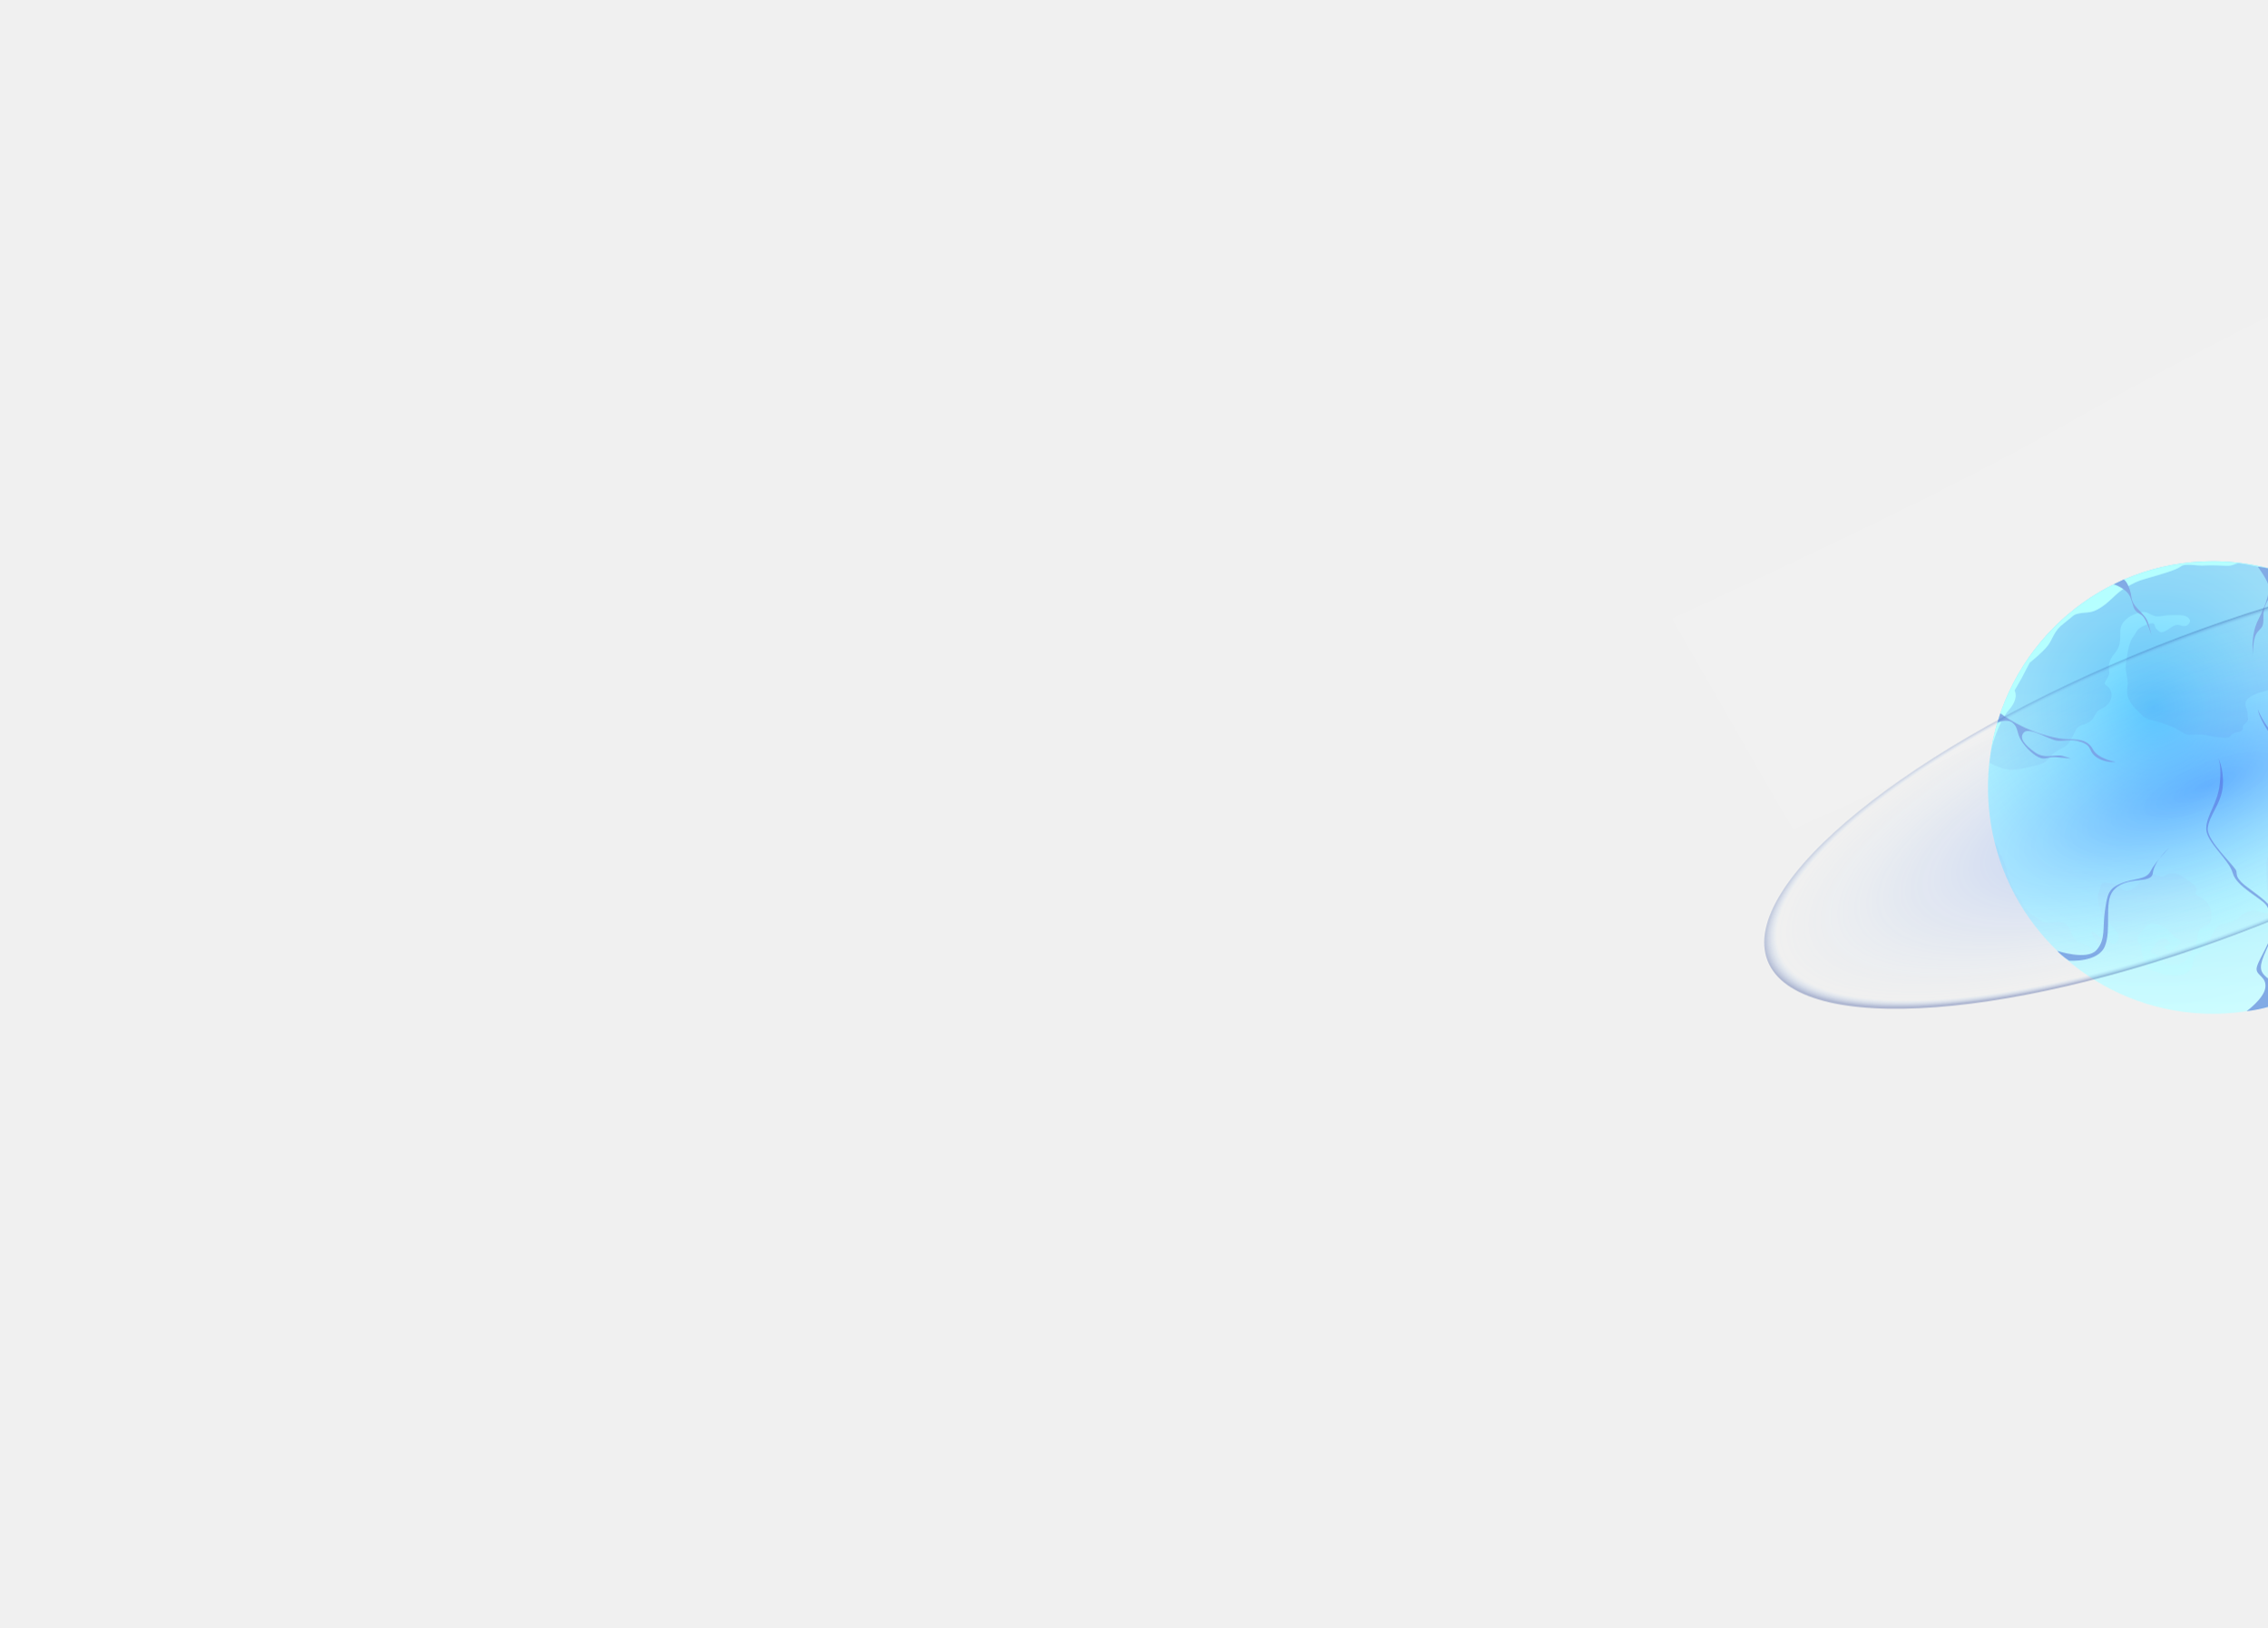
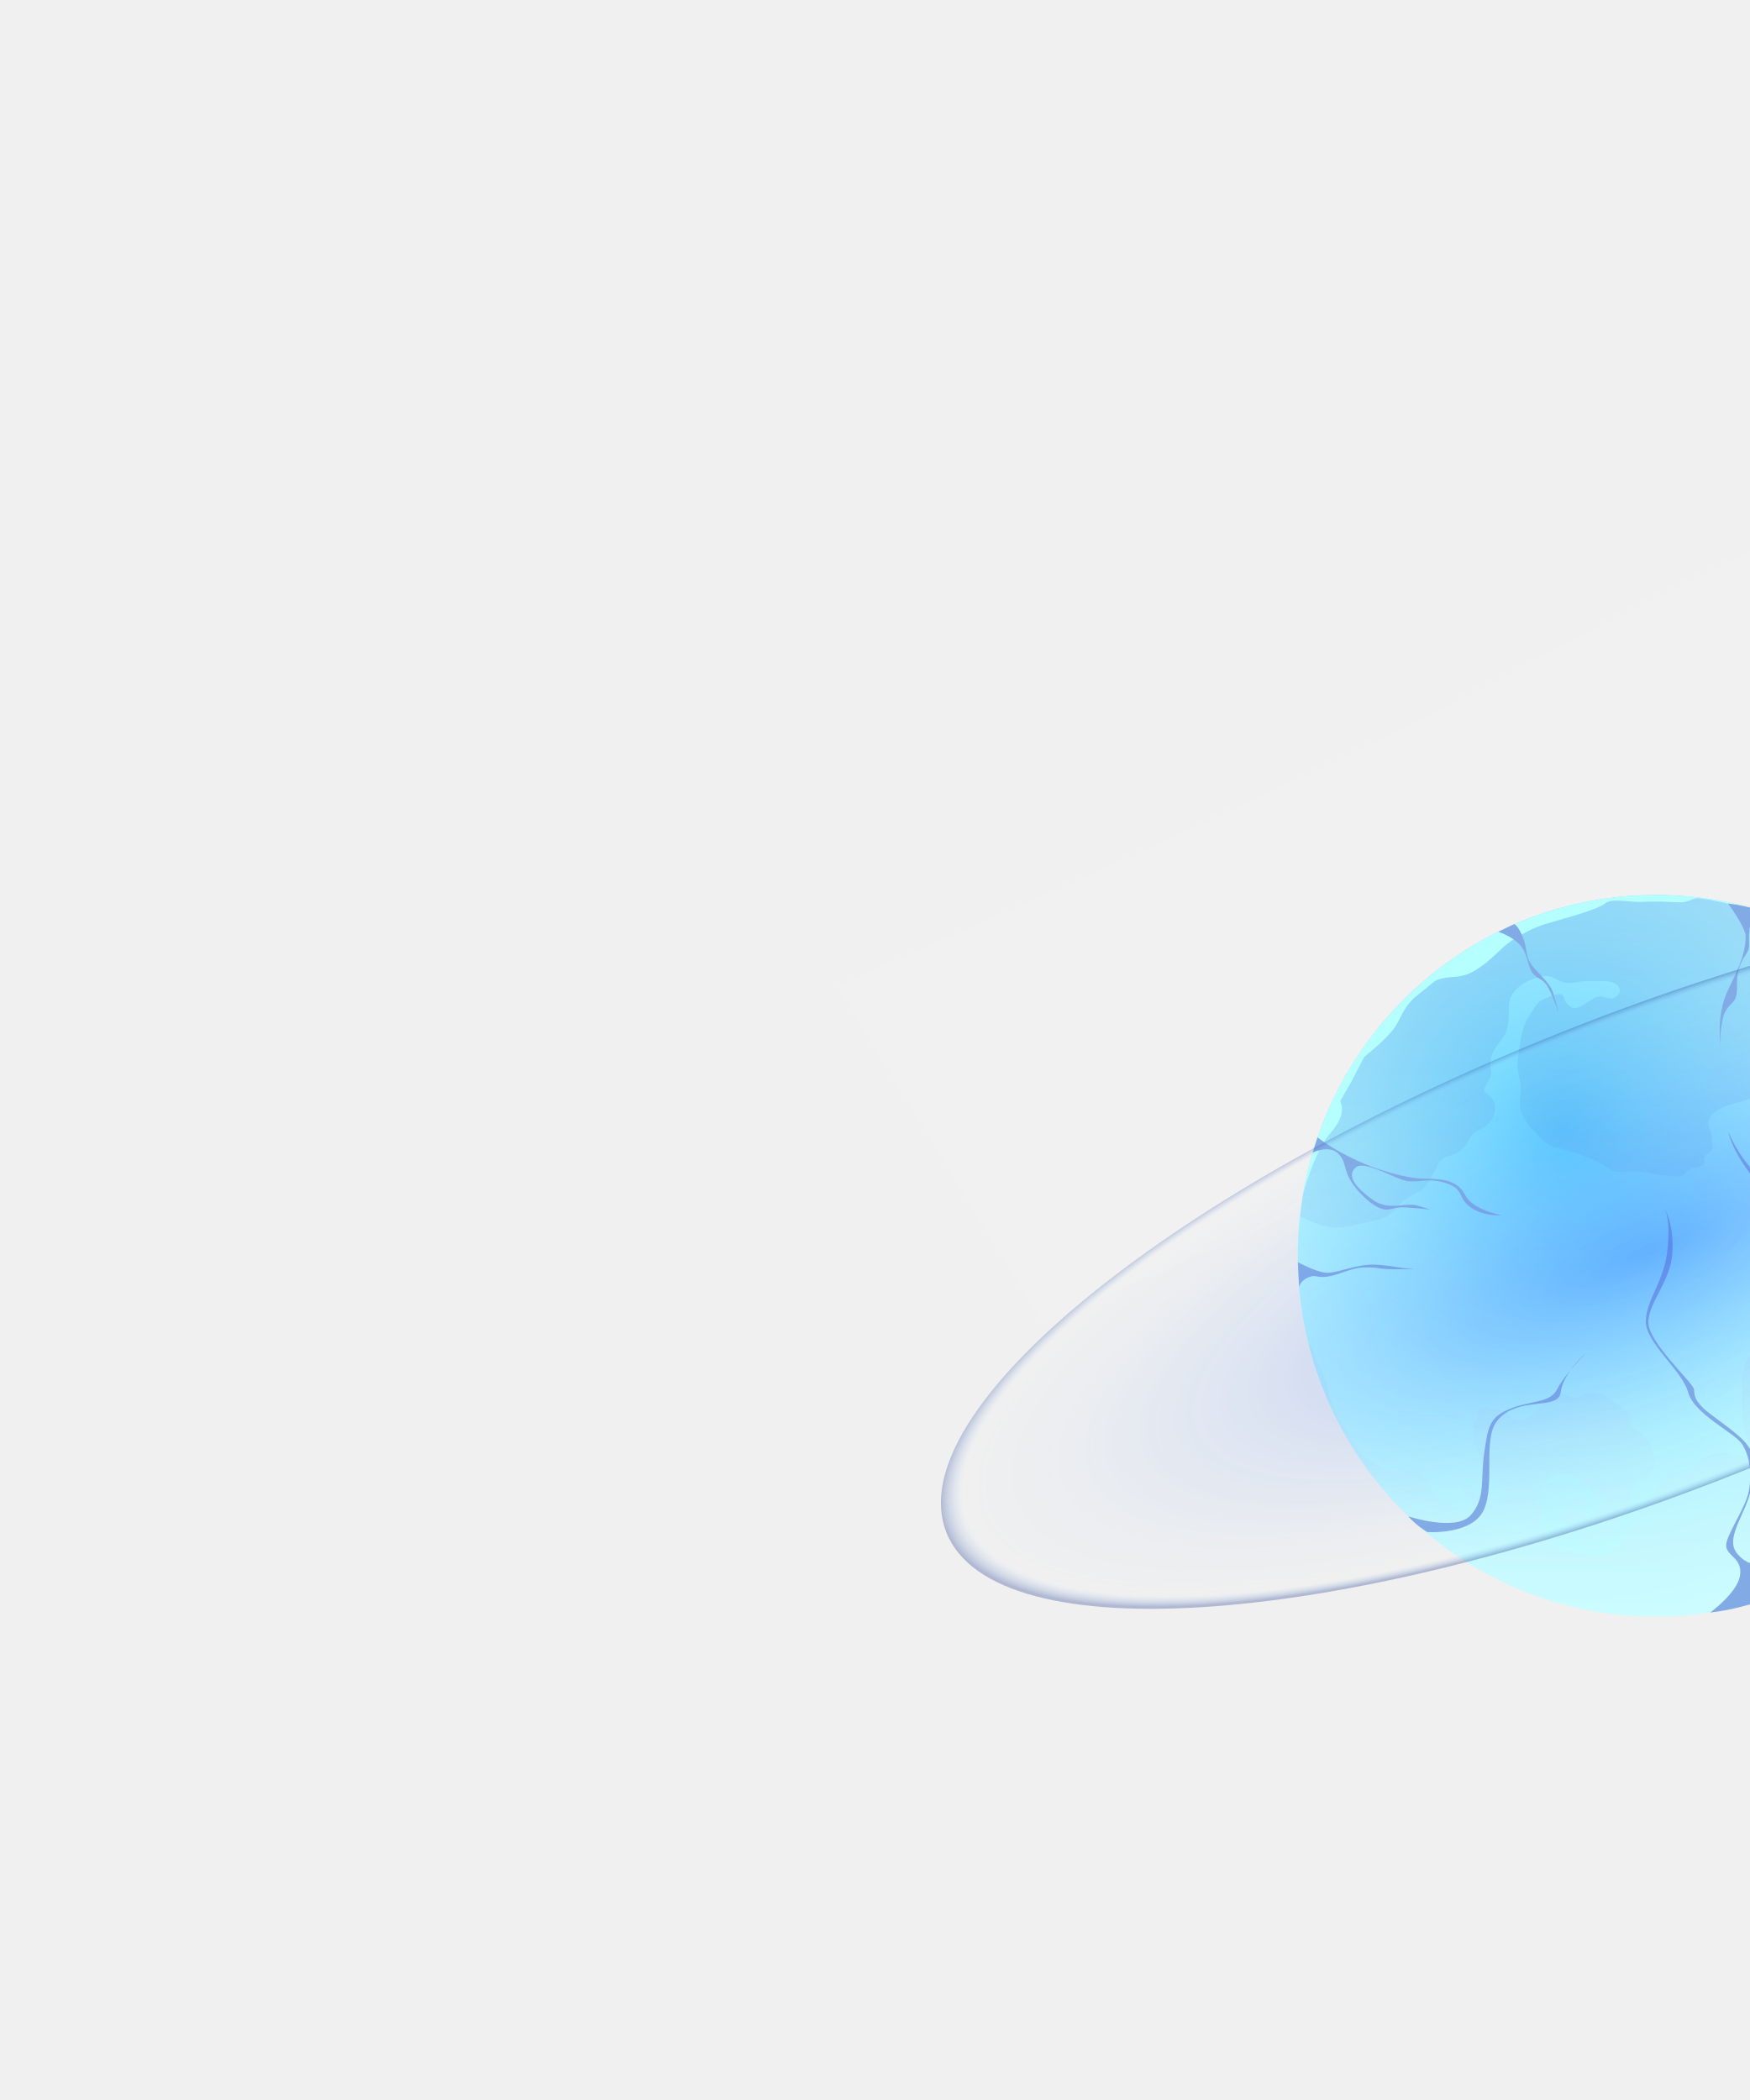
- <svg xmlns="http://www.w3.org/2000/svg" width="1145" height="822" viewBox="0 0 1145 822" fill="none">
+ <svg xmlns="http://www.w3.org/2000/svg" width="554" height="665" viewBox="0 0 554 665" fill="none">
  <g style="mix-blend-mode:screen" opacity="0.05">
-     <path d="M1486.58 0C1375.46 49.442 1164.24 145.388 1051.27 209.646C893.304 299.468 673.422 376.919 657.943 417.196C642.465 457.473 710.599 454.37 602.188 491.544C493.776 528.718 202.659 730.062 72.569 785.833C47.996 796.375 23.526 808.787 0 822H275.659C326.734 781.435 371.158 747.652 394.684 733.165C475.197 683.599 673.422 587.592 716.778 565.892C760.135 544.212 738.457 522.512 781.813 485.338C825.17 448.164 1100.81 336.642 1221.62 265.376C1299.16 219.653 1435.36 145.84 1523 98.864V0H1486.58Z" fill="url(#paint0_linear_401_680)" />
+     <path d="M947.742 0C829.582 49.442 604.984 145.388 484.859 209.646C316.886 299.468 83.076 376.919 66.617 417.196C50.158 457.473 122.608 454.37 7.33 491.544C-107.949 528.718 -417.505 730.062 -555.835 785.833C-581.964 796.375 -607.984 808.787 -633 822H-339.881C-285.571 781.435 -238.333 747.652 -213.317 733.165C-127.704 683.599 83.076 587.592 129.179 565.892C175.281 544.212 152.23 522.512 198.333 485.338C244.436 448.164 537.533 336.642 665.996 265.376C748.444 219.653 893.279 145.84 986.466 98.864V0H947.742Z" fill="url(#paint0_linear_203_650)" />
  </g>
-   <g clip-path="url(#clip0_401_680)">
+   <g clip-path="url(#clip0_203_650)">
    <g style="mix-blend-mode:screen" opacity="0.4">
-       <path fill-rule="evenodd" clip-rule="evenodd" d="M1216.59 294.191C1272.22 350.208 1271.82 441.408 1215.73 497.911C1159.64 554.4 1069.07 554.796 1013.45 498.779C957.833 442.762 958.226 351.562 1014.32 295.06C1070.41 238.557 1160.97 238.174 1216.59 294.191Z" fill="url(#paint1_radial_401_680)" />
+       <path fill-rule="evenodd" clip-rule="evenodd" d="M623.435 294.191C679.056 350.208 678.663 441.408 622.573 497.911C566.483 554.4 475.916 554.796 420.295 498.779C364.674 442.762 365.067 351.562 421.157 295.059C477.247 238.557 567.814 238.174 623.435 294.191Z" fill="url(#paint1_radial_203_650)" />
    </g>
-     <path fill-rule="evenodd" clip-rule="evenodd" d="M1195.72 317.987C1238.99 361.57 1238.69 432.523 1195.05 476.476C1151.4 520.43 1080.94 520.736 1037.68 477.153C994.402 433.57 994.706 362.617 1038.35 318.664C1081.99 274.71 1152.44 274.404 1195.72 317.987Z" fill="url(#paint2_radial_401_680)" />
-     <path fill-rule="evenodd" clip-rule="evenodd" d="M1230.96 397.672C1230.96 425.438 1221.12 450.894 1204.76 470.694C1183.95 495.894 1152.61 511.928 1117.51 511.928C1064.26 511.928 1019.59 474.97 1007.36 425.145C1005.2 416.336 1004.06 407.132 1004.06 397.672C1004.06 393.472 1004.29 389.349 1004.72 385.264C1005 382.698 1005.35 380.183 1005.79 377.668C1015.18 324.115 1061.62 283.404 1117.51 283.404C1133.07 283.404 1147.89 286.57 1161.39 292.277C1161.4 292.277 1161.4 292.277 1161.4 292.277C1182.37 301.149 1200.12 316.174 1212.45 335.106C1224.15 353.081 1230.96 374.579 1230.96 397.672Z" fill="url(#paint3_radial_401_680)" />
-     <path opacity="0.1" fill-rule="evenodd" clip-rule="evenodd" d="M1230.97 397.672C1230.97 460.774 1180.18 511.928 1117.52 511.928C1064.27 511.928 1019.59 474.983 1007.37 425.157C1007.67 425.579 1007.98 425.987 1008.28 426.408C1008.9 427.277 1009.27 428.157 1009.58 429.166C1009.75 429.74 1009.73 430.404 1009.89 430.94C1010.18 431.872 1010.94 432.357 1010.59 431.247C1011.08 432.294 1011.2 433.264 1011.67 434.285C1012.34 435.791 1012.87 437.157 1013.34 438.753C1013.71 440.03 1013.95 441.357 1014.34 442.621C1014.7 443.77 1015.29 444.842 1015.72 445.979C1017.12 449.528 1019.09 452.477 1021.2 455.604C1021.74 456.408 1022.06 457.353 1022.62 458.132C1023.23 458.962 1024.01 459.715 1024.67 460.532C1025.36 461.4 1026.42 462.025 1027.35 462.6C1028.32 463.2 1029.15 463.953 1030.08 464.604C1031.67 465.715 1033.66 466.047 1035.53 466.034C1037.68 466.021 1039.78 465.383 1041.89 465.932C1045.5 466.889 1045.97 471.625 1047.83 474.306C1048.63 475.455 1049.95 476.094 1051.25 476.451C1052.84 476.872 1054.1 477.434 1055.37 478.43C1056.32 479.183 1057.62 479.757 1058.82 479.808C1060.14 479.859 1059.85 479.132 1059.83 478.008C1059.82 476.349 1058.67 475.506 1057.77 474.204C1057.26 473.477 1057.1 472.736 1056.75 471.932C1056.53 471.408 1056.22 471.128 1056.48 470.528C1057.32 470.604 1058.19 471.319 1058.83 471.855C1060.23 473.017 1061.99 473.706 1063.64 474.459C1064.42 474.804 1065.06 475.149 1065.74 475.659C1066.1 475.928 1066.6 476.477 1067.01 476.655C1068.28 477.179 1069.8 475.123 1070.06 474.089C1070.35 472.902 1069.89 471.153 1069.05 470.323C1067.53 468.791 1066.27 467.132 1065.01 465.37C1063.7 463.557 1062.03 461.796 1061.1 459.753C1060.18 457.698 1059.31 455.259 1059.53 452.962C1059.66 451.532 1060.27 450.025 1060.71 448.672C1060.92 447.996 1061.06 446.936 1061.46 446.349C1062.04 445.481 1063.37 445.608 1064.26 445.774C1065.87 446.081 1067.97 446.081 1069.4 446.898C1070.82 447.715 1071.74 449.591 1073.49 449.821C1076.2 450.191 1078.59 447.855 1080.29 446.119C1081.83 444.549 1083.69 441.906 1085.92 441.281C1087.25 440.911 1088.48 441.753 1089.72 442.085C1090.29 442.238 1090.88 442.506 1091.46 442.583C1092.47 442.723 1093.26 442.2 1094.11 441.728C1096.06 440.642 1097.82 440.732 1099.95 441.294C1100.94 441.562 1101.6 442.225 1102.41 442.787C1103.72 443.706 1105.02 444.6 1106.37 445.481C1107.57 446.259 1108.69 446.974 1109.21 448.366C1109.45 449.03 1109.46 449.285 1109.28 450C1109.17 450.459 1108.93 451.085 1109.14 451.557C1109.5 452.298 1110.64 452.528 1111.27 452.936C1112.18 453.523 1113.06 454.238 1113.86 454.966C1115.95 456.868 1116.7 459.102 1116.94 461.847C1117.08 463.391 1116.82 465.102 1115.71 466.276C1114.45 467.617 1112.27 467.642 1111.2 469.085C1110.32 470.234 1109.99 471.817 1109.81 473.234C1109.7 474.115 1109.83 474.868 1109.48 475.723C1109.05 476.757 1108.39 477.779 1107.86 478.762C1107.44 479.566 1106.91 480.23 1106.61 481.085C1106.43 481.57 1106.32 482.068 1106.13 482.553C1105.66 483.702 1104.72 484.698 1103.65 485.298C1102.18 486.128 1100.73 487.059 1099.01 487.021C1098.03 487.008 1096.71 487.264 1095.76 487.034C1095.45 486.957 1095.24 486.753 1094.93 486.664C1094.54 486.549 1094.24 486.511 1093.87 486.37C1092.83 485.974 1092.51 485.591 1091.92 484.596C1091.43 483.74 1090.9 483.268 1090.1 482.706C1089.5 482.285 1088.79 482.055 1088.11 481.711C1087.68 481.481 1086.95 481.391 1086.59 481.059C1085.88 480.408 1086.76 479.757 1087.14 479.094C1087.96 477.664 1089.06 476.208 1090.31 475.136C1090.83 474.676 1091.43 474.357 1092.09 474.153C1093.06 473.859 1093.5 474.076 1094.34 474.511C1095.26 475.008 1095.49 475.532 1095.99 476.413C1095.53 476.796 1094.93 477.319 1094.41 477.536C1093.96 477.715 1093.2 477.613 1093.1 478.289C1094.55 479.859 1095.74 480.791 1097.75 479.323C1098.8 478.545 1101.27 477.281 1101.23 475.813C1101.22 475.008 1099.7 474 1099.13 473.566C1098.56 473.132 1097.9 472.825 1097.34 472.366C1096.75 471.881 1096.45 471.191 1095.92 470.668C1095.38 470.119 1094.67 469.621 1094.08 469.072C1093.53 468.549 1092.94 468.421 1092.28 468.076C1091.59 467.706 1091.11 467.247 1090.33 467.004C1089.46 466.749 1088.15 466.264 1087.23 466.289C1085.2 466.328 1083.23 468.357 1082.08 469.851C1081.07 471.14 1079.18 473.579 1079.76 475.379C1080 476.094 1080.71 476.374 1081.03 477C1081.17 477.294 1081.32 477.894 1081.4 478.2C1081.61 479.221 1081.34 480.191 1081.67 481.213C1082.66 484.379 1083.18 488.081 1086.35 489.74C1086.87 490.008 1087.26 490.264 1087.83 490.442C1088.41 490.621 1089.06 490.621 1089.62 490.838C1090.84 491.298 1091.76 491.911 1093.1 492.115C1094.55 492.345 1095.99 492.498 1097.47 492.498C1099.43 492.498 1101.49 492.702 1103.32 491.821C1104.28 491.362 1105.58 490.519 1106.32 489.753C1107.23 488.796 1107.38 487.468 1107.66 486.23C1107.93 485.106 1107.87 483.37 1108.77 482.489C1109.55 481.736 1110.73 481.596 1111.53 480.804C1112.67 479.655 1113.69 478.072 1114.42 476.63C1115.43 474.638 1116.79 472.915 1117.84 470.962C1118.43 469.876 1119.32 468.459 1120.23 467.591C1121.1 466.762 1122.31 466.455 1123.48 466.328C1124.49 466.213 1125.6 465.919 1126.56 465.562C1127.53 465.204 1128.63 464.796 1129.58 464.349C1130.37 463.966 1131 463.162 1131.67 462.536C1133.4 460.953 1135.32 460.481 1137.51 460.034C1138.41 459.855 1139.02 459.676 1139.91 459.957C1140.62 460.2 1141.3 460.557 1142.05 460.723C1143.05 460.953 1144.36 461.387 1145.38 461.081C1149.13 459.957 1146.56 456.587 1145.91 454.098C1144.63 449.042 1144.71 443.962 1144.71 438.791C1144.71 437.196 1144.44 435.434 1145.04 433.94C1145.32 433.225 1145.39 432.408 1145.71 431.719C1145.93 431.234 1146.49 430.889 1146.68 430.43C1147.07 429.562 1146.84 429.179 1147.84 428.681C1148.87 428.17 1149.73 428.094 1150.86 428.094C1153.85 428.081 1157.2 427.634 1160.01 428.847C1161.2 429.37 1162.15 430.251 1163.17 431.017C1164.24 431.821 1165.08 432.421 1165.22 433.864C1165.4 435.574 1166.17 437.272 1168 437.757C1169.52 438.166 1171.18 438.766 1172.75 438.766C1173.79 438.753 1174.83 438.242 1175.83 438.408C1176.12 438.459 1176.49 438.715 1176.7 438.74C1177.2 438.779 1177.72 438.421 1178.21 438.242C1179.39 437.783 1180.29 437.706 1181.55 437.719C1183.75 437.745 1184.4 436.289 1185.97 434.962C1187.74 433.442 1189.25 432.255 1191.62 432.217C1194.49 432.179 1196.59 429.842 1197.88 427.494C1199.9 423.804 1201.81 419.042 1200.19 414.894C1199.58 413.362 1198.42 412.174 1197.52 410.808C1196.57 409.353 1196.14 407.668 1195.67 406.034C1195.25 404.617 1193.71 403.047 1192.23 402.651C1190.99 402.319 1189.63 402.536 1188.66 401.566C1187.76 400.659 1186.69 399.421 1186.05 398.311C1185.1 396.677 1184.71 394.098 1184.7 392.234C1184.7 391.608 1184.54 391.519 1184.4 391.034C1184.26 390.574 1184.47 390.064 1184.39 389.591C1184.14 388.238 1183.73 386.872 1183.43 385.481C1183.12 383.949 1182.22 382.213 1182.28 380.63C1182.33 379.379 1183.08 377.872 1184.03 377.094C1185.15 376.2 1185.96 375.077 1186.77 373.877C1187.2 373.238 1187.62 372.664 1187.88 371.949C1188.16 371.208 1188.04 370.634 1188.15 369.881C1188.33 368.757 1189.27 368.055 1190.34 367.838C1191.01 367.698 1191.71 367.915 1192.4 367.813C1193.39 367.634 1194.32 367.034 1194.96 366.281C1196.4 364.557 1196.08 361.774 1196.01 359.642C1195.93 357.319 1194.4 356.247 1193.23 354.485C1192.14 352.813 1191.67 350.259 1192.98 348.523C1193.5 347.847 1194.26 347.387 1194.54 346.481C1194.83 345.536 1194.25 344.183 1193.87 343.315C1193.12 341.694 1192.08 340.289 1190.85 339.025C1190.28 338.451 1190.2 337.889 1189.86 337.174C1189.43 336.281 1188.86 335.528 1188.47 334.608C1188.12 333.83 1187.81 333.294 1187.24 332.706C1186.91 332.374 1186.77 332.017 1186.46 331.672C1185.68 330.753 1184.58 330.268 1183.85 329.234C1183.27 328.404 1182.59 327.421 1182.12 326.502C1181.65 325.557 1181.7 324.574 1181.65 323.553C1181.58 322.098 1180.86 321.204 1180.16 320.03C1179.85 319.506 1179.58 319.149 1179.15 318.664C1178.44 317.885 1178.01 317.042 1177.46 316.162C1176.92 315.294 1175.94 314.885 1175.12 314.438C1174.73 314.221 1174.63 314.042 1174.13 314.145C1173.53 314.259 1172.61 315.102 1172.19 315.498C1171.14 316.481 1169.88 316.902 1168.49 317.374C1167.16 317.821 1165.82 318.204 1164.47 318.587C1162.71 319.098 1160.91 319.162 1159.14 319.596C1156.74 320.183 1154.55 320.681 1153.41 323.03C1152.58 324.715 1152.92 326.732 1152.91 328.57C1152.91 329.234 1152.84 329.911 1152.99 330.549C1153.19 331.494 1153.7 332.362 1153.88 333.306C1154.39 335.872 1153.56 338.553 1152.73 340.953C1151.91 343.366 1150.34 345.128 1148.49 346.838C1146.07 349.085 1142.4 349.047 1139.54 350.336C1137.6 351.217 1134.67 352.417 1134.14 354.74C1133.75 356.489 1134.73 357.638 1135.05 359.221C1135.25 360.255 1135.03 361.353 1135.29 362.323C1135.63 363.562 1135.24 364.225 1134.18 365.094C1133.63 365.54 1133 365.987 1132.78 366.715C1132.66 367.149 1132.83 367.583 1132.74 368.004C1132.59 368.77 1131.87 369.319 1131.17 369.511C1130.01 369.842 1128.76 369.842 1127.67 370.557C1126.69 371.208 1126.28 372.217 1125.06 372.472C1124.11 372.689 1123.4 372.498 1122.41 372.383C1120.77 372.179 1119.12 372.217 1117.48 371.872C1114.61 371.272 1111.93 370.762 1108.95 370.902C1106.61 371.017 1105.28 371.655 1103.06 370.34C1101.65 369.498 1100.26 368.553 1098.8 367.8C1097.13 366.957 1095.31 366.357 1093.56 365.668C1090.91 364.608 1088.16 364.047 1085.44 363.281C1082.66 362.502 1080.72 360.013 1078.78 358.085C1076.87 356.208 1075.24 353.885 1074.58 351.23C1074.15 349.468 1074.34 348.217 1074.56 346.481C1075.08 342.625 1073.13 339.102 1073.74 335.272C1074.37 331.289 1074.65 327.23 1076.29 323.489C1077.01 321.855 1078.21 320.579 1079.03 319.021C1079.87 317.362 1081.48 316.634 1083.09 315.894C1084.23 315.37 1085.65 314.719 1086.93 314.757C1088.54 314.808 1088.09 315.779 1088.62 316.877C1089.01 317.655 1089.67 318.166 1090.33 318.753C1091.69 319.966 1093.6 318.753 1094.93 317.911C1096.48 316.94 1098.6 315.153 1100.56 315.625C1102.07 315.996 1103.43 316.647 1104.83 315.651C1105.77 315 1106.46 313.774 1105.76 312.625C1104.59 310.698 1101.8 310.634 1099.86 310.659C1097.56 310.672 1095.28 310.57 1092.98 310.915C1091.56 311.132 1090.18 311.464 1088.77 311.183C1087.23 310.877 1086 310.047 1084.59 309.434C1082.23 308.425 1080.25 309.345 1078.02 310.213C1075.31 311.259 1072.69 313.123 1071.5 315.83C1070.49 318.14 1071.04 320.63 1070.8 323.03C1070.7 324.115 1070.53 325.289 1070.19 326.323C1069.66 327.97 1068.52 329.272 1067.49 330.625C1065.65 333.038 1064.66 335.566 1065.2 338.553C1065.42 339.842 1065.36 340.519 1064.78 341.681C1064.32 342.613 1063.38 343.723 1063.13 344.719C1062.86 345.74 1063.59 345.906 1064.33 346.519C1065.22 347.234 1066.11 348.485 1066.34 349.621C1066.93 352.442 1065.55 355.123 1063.35 356.783C1061.89 357.881 1059.9 358.277 1058.86 359.859C1058.31 360.715 1057.82 361.608 1057.3 362.477C1056.46 363.868 1055.35 364.647 1053.91 365.336C1052.33 366.077 1050.54 366.204 1049.28 367.468C1048.54 368.196 1048.29 368.898 1047.86 369.855C1047.18 371.298 1046.37 372.651 1045.61 374.042C1044.88 375.408 1044.14 376.328 1042.77 377.106C1041.18 378.013 1039.58 378.83 1038.03 379.838C1036.37 380.923 1035.29 382.506 1033.91 383.885C1032.3 385.481 1030.49 386.017 1028.36 386.502C1025.23 387.204 1022.05 388.072 1018.87 388.532C1016.08 388.928 1013.64 388.762 1010.99 387.83C1008.87 387.089 1006.8 386.259 1004.81 385.213C1010.86 327.996 1059.01 283.404 1117.52 283.404C1180.18 283.404 1230.97 334.557 1230.97 397.672Z" fill="url(#paint4_linear_401_680)" />
-     <path fill-rule="evenodd" clip-rule="evenodd" d="M1161.4 292.277C1161.1 292.225 1155.99 291.345 1151.34 290.745C1146.52 290.119 1147.4 288.089 1143.21 286.889C1139.03 285.689 1131.39 284.247 1130.13 284.451C1128.89 284.668 1127.41 285.817 1124.66 285.715C1121.92 285.613 1116.9 285.319 1113.27 285.587C1109.64 285.855 1103.59 284.259 1101.44 286.047C1099.27 287.821 1091.18 290.094 1085.12 291.83C1079.06 293.54 1077.68 294.383 1073.17 296.974C1068.67 299.566 1066.68 302.949 1061.43 306.523C1056.18 310.098 1053.69 308.974 1050.19 309.753C1046.69 310.519 1047.69 310.749 1042.41 314.757C1037.13 318.766 1036.94 322.583 1034.23 326.068C1031.53 329.566 1025.1 334.672 1025.1 334.672L1020.93 342.715L1017.47 348.702C1017.47 348.702 1019.96 352.506 1014.59 358.545C1009.25 364.583 1005.85 377.706 1005.85 377.706L1005.77 377.668C1015.18 324.115 1061.62 283.404 1117.51 283.404C1133.07 283.404 1147.89 286.57 1161.4 292.277Z" fill="#B5FFFF" />
-     <path fill-rule="evenodd" clip-rule="evenodd" d="M1134.66 510.625C1134.66 510.625 1143.28 504.332 1144.09 498.881C1144.9 493.43 1139.97 492.804 1139.69 489.6C1139.4 486.383 1146.03 477.421 1146.97 471.715C1147.91 466.008 1147.02 460.864 1144.71 457.276C1142.4 453.676 1129.6 447.932 1127.64 440.872C1125.66 433.8 1114.09 425.208 1114.25 418.315C1114.42 411.421 1120.06 405.804 1121.11 395.77C1122.16 385.736 1120.25 382.723 1120.25 382.723C1120.25 382.723 1123.17 387.536 1122.67 396.574C1122.17 405.625 1115.52 411.868 1115.04 418.315C1114.54 424.749 1129.18 437.732 1129.49 439.927C1129.79 442.11 1129.53 442.864 1132.1 445.57C1134.67 448.276 1144.25 454.085 1146.7 458.042C1149.16 462 1152.02 458.77 1152.77 453.025C1153.52 447.281 1152.61 439.608 1156.56 435.83C1160.52 432.051 1163.08 431.796 1164.1 426.268C1165.13 420.74 1165.23 416.221 1162.88 412.506C1160.52 408.791 1155.99 406.059 1156.56 401.196C1157.15 396.332 1153.65 379.966 1147.4 371.796C1141.15 363.625 1140.31 358.213 1140.31 358.213C1140.31 358.213 1143.15 365.745 1149.27 371.796C1155.4 377.834 1156.64 399.855 1157.72 403.685C1158.81 407.527 1163.08 405.268 1164.79 415.583C1166.5 425.898 1164.6 430.34 1162.86 432.332C1161.13 434.323 1156.71 435.523 1155.26 438.51C1153.8 441.485 1154.38 453.357 1154 457.059C1153.63 460.762 1150.85 461.285 1149.49 464.285C1148.13 467.298 1148.63 471.102 1144.7 479.515C1140.77 487.927 1141.14 490.404 1144.7 493.506C1148.26 496.608 1157.83 497.017 1158.6 499.264C1159.38 501.51 1155.61 503.502 1155.85 504.345C1156.09 505.174 1160.66 503.413 1160.66 503.413C1160.66 503.413 1146.52 509.4 1134.66 510.625Z" fill="#82ABE5" />
-     <path fill-rule="evenodd" clip-rule="evenodd" d="M1039.03 480.166C1039.03 480.166 1054 485.145 1058.81 479.808C1063.61 474.46 1061.85 468.562 1063.08 460.174C1064.3 451.8 1064.7 448.8 1071.24 446.119C1077.77 443.438 1083.91 444.434 1086.17 439.902C1088.44 435.383 1095.53 428.17 1095.53 428.17C1095.53 428.17 1088.01 434.745 1087.32 440.847C1086.62 446.949 1073.52 441.753 1067.1 450.038C1062.61 455.834 1066.55 469.43 1063.09 477.817C1059.63 486.204 1045.07 485.145 1045.07 485.145C1045.07 485.145 1041.64 483.153 1039.03 480.166Z" fill="#82ABE5" />
-     <path fill-rule="evenodd" clip-rule="evenodd" d="M1010.31 360.179C1010.31 360.179 1022.29 369.791 1039.91 372.855C1046.22 373.953 1053.61 371.757 1057.11 378.51C1059.54 383.208 1068.53 384.804 1068.53 384.804C1068.53 384.804 1063.19 385.404 1058.82 382.353C1054.45 379.302 1057.03 376.787 1051.28 374.77C1045.52 372.753 1042.61 374.604 1038.65 373.979C1034.7 373.353 1025.08 367.136 1022.3 369.779C1019.27 372.664 1023.04 376.557 1027.9 380.017C1032.77 383.464 1038.21 380.808 1041.58 381.689C1044.95 382.57 1045.83 383.042 1045.83 383.042C1045.83 383.042 1042.76 382.634 1038.23 382.353C1033.71 382.072 1033.04 384.013 1029.56 382.353C1026.09 380.693 1021.84 376.162 1020.21 372.83C1018.59 369.498 1019.18 367.213 1016.42 364.94C1013.66 362.681 1008.78 364.94 1008.78 364.94L1010.31 360.179Z" fill="#82ABE5" />
-     <path fill-rule="evenodd" clip-rule="evenodd" d="M1140.3 286.149C1140.3 286.149 1145.86 293.655 1145.86 296.515C1145.86 303.447 1141.64 310.251 1139.86 314.413C1137.61 319.647 1137.65 325.417 1137.65 325.417V331.915C1137.65 331.915 1137.78 324.957 1138.91 321.562C1140.03 318.166 1142.28 317.898 1142.9 315.319C1143.52 312.74 1142.53 309.613 1144.09 305.706C1145.65 301.8 1147.03 301.711 1146.95 299.042C1146.89 296.387 1146.62 292.047 1149.01 290.821C1151.39 289.596 1154.08 289.468 1154.08 289.468C1154.08 289.468 1146.57 286.736 1140.3 286.149Z" fill="#82ABE5" />
-     <path fill-rule="evenodd" clip-rule="evenodd" d="M1072.62 292.608C1072.62 292.608 1074.72 293.681 1076.19 299.642C1076.64 301.506 1076.24 303.766 1079.35 307.085C1082.47 310.404 1084.06 311.987 1084.81 314.132C1085.55 316.276 1086.68 320.834 1086.68 320.834C1086.68 320.834 1084.31 313.749 1082.69 311.732C1081.07 309.715 1080.69 310.379 1078.94 308.732C1077.19 307.085 1077.62 305.655 1075.82 301.379C1074.01 297.089 1067.55 295.059 1067.55 295.059L1072.62 292.608Z" fill="#82ABE5" />
+     <path fill-rule="evenodd" clip-rule="evenodd" d="M602.558 317.987C645.833 361.57 645.529 432.523 601.886 476.476C558.244 520.43 487.78 520.736 444.518 477.153C401.243 433.57 401.547 362.617 445.19 318.664C488.832 274.71 559.283 274.404 602.558 317.987Z" fill="url(#paint2_radial_203_650)" />
+     <path fill-rule="evenodd" clip-rule="evenodd" d="M637.797 397.672C637.797 425.438 627.961 450.894 611.596 470.694C590.795 495.894 559.449 511.928 524.35 511.928C471.099 511.928 426.43 474.97 414.198 425.145C412.043 416.336 410.902 407.132 410.902 397.672C410.902 393.472 411.13 389.349 411.561 385.264C411.84 382.698 412.195 380.183 412.626 377.668C422.019 324.115 468.462 283.404 524.35 283.404C539.915 283.404 554.733 286.57 568.233 292.277C568.245 292.277 568.245 292.277 568.245 292.277C589.211 301.149 606.957 316.175 619.29 335.106C630.99 353.081 637.797 374.579 637.797 397.672Z" fill="url(#paint3_radial_203_650)" />
+     <path opacity="0.1" fill-rule="evenodd" clip-rule="evenodd" d="M637.809 397.672C637.809 460.774 587.018 511.927 524.362 511.927C471.111 511.927 426.43 474.983 414.21 425.157C414.514 425.578 414.819 425.987 415.123 426.408C415.744 427.276 416.112 428.157 416.416 429.166C416.593 429.74 416.568 430.404 416.733 430.94C417.024 431.872 417.785 432.357 417.43 431.247C417.924 432.293 418.038 433.264 418.507 434.285C419.179 435.791 419.712 437.157 420.181 438.753C420.548 440.03 420.789 441.357 421.182 442.621C421.537 443.77 422.133 444.842 422.564 445.979C423.958 449.527 425.935 452.476 428.039 455.604C428.584 456.408 428.901 457.353 429.459 458.132C430.068 458.961 430.853 459.715 431.513 460.532C432.197 461.4 433.262 462.025 434.187 462.6C435.163 463.2 435.987 463.953 436.925 464.604C438.51 465.715 440.5 466.047 442.376 466.034C444.518 466.021 446.622 465.383 448.726 465.932C452.339 466.889 452.808 471.625 454.671 474.306C455.47 475.455 456.788 476.093 458.093 476.451C459.678 476.872 460.945 477.434 462.213 478.43C463.164 479.183 464.457 479.757 465.661 479.808C466.979 479.859 466.688 479.132 466.675 478.008C466.662 476.349 465.509 475.506 464.609 474.204C464.102 473.476 463.937 472.736 463.595 471.932C463.367 471.408 463.062 471.127 463.316 470.527C464.165 470.604 465.027 471.319 465.674 471.855C467.068 473.017 468.83 473.706 470.478 474.459C471.263 474.804 471.897 475.149 472.582 475.659C472.937 475.927 473.444 476.476 473.849 476.655C475.117 477.179 476.638 475.123 476.904 474.089C477.196 472.902 476.727 471.153 475.89 470.323C474.369 468.791 473.114 467.132 471.847 465.37C470.541 463.557 468.868 461.796 467.942 459.753C467.017 457.698 466.155 455.259 466.371 452.961C466.497 451.532 467.106 450.025 467.55 448.672C467.765 447.996 467.904 446.936 468.297 446.349C468.88 445.481 470.211 445.608 471.099 445.774C472.709 446.081 474.813 446.081 476.245 446.898C477.665 447.715 478.577 449.591 480.327 449.821C483.039 450.191 485.435 447.855 487.133 446.119C488.667 444.549 490.53 441.906 492.761 441.281C494.092 440.91 495.322 441.753 496.564 442.085C497.135 442.238 497.718 442.506 498.301 442.583C499.315 442.723 500.101 442.2 500.95 441.727C502.902 440.642 504.664 440.732 506.793 441.293C507.782 441.561 508.441 442.225 509.252 442.787C510.558 443.706 511.864 444.6 513.207 445.481C514.411 446.259 515.527 446.974 516.047 448.366C516.287 449.03 516.3 449.285 516.123 450C516.009 450.459 515.768 451.085 515.983 451.557C516.338 452.298 517.479 452.527 518.113 452.936C519.025 453.523 519.9 454.238 520.699 454.966C522.79 456.868 523.538 459.102 523.779 461.847C523.918 463.391 523.665 465.102 522.549 466.276C521.294 467.617 519.114 467.642 518.037 469.085C517.162 470.234 516.833 471.817 516.655 473.234C516.541 474.115 516.668 474.868 516.325 475.723C515.895 476.757 515.235 477.778 514.703 478.761C514.285 479.566 513.752 480.23 513.448 481.085C513.271 481.57 513.157 482.068 512.966 482.553C512.497 483.702 511.559 484.698 510.495 485.298C509.024 486.127 507.567 487.059 505.855 487.021C504.867 487.008 503.548 487.264 502.598 487.034C502.294 486.957 502.078 486.753 501.774 486.664C501.381 486.549 501.077 486.51 500.709 486.37C499.67 485.974 499.353 485.591 498.757 484.596C498.275 483.74 497.743 483.268 496.944 482.706C496.336 482.285 495.626 482.055 494.954 481.71C494.523 481.481 493.788 481.391 493.433 481.059C492.723 480.408 493.598 479.757 493.978 479.093C494.802 477.664 495.905 476.208 497.147 475.136C497.667 474.676 498.275 474.357 498.934 474.153C499.898 473.859 500.341 474.076 501.178 474.51C502.103 475.008 502.332 475.532 502.826 476.413C502.37 476.796 501.774 477.319 501.254 477.536C500.798 477.715 500.037 477.613 499.936 478.289C501.394 479.859 502.585 480.791 504.588 479.323C505.64 478.544 508.112 477.281 508.074 475.813C508.061 475.008 506.54 474 505.969 473.566C505.399 473.132 504.74 472.825 504.182 472.366C503.586 471.881 503.295 471.191 502.763 470.668C502.217 470.119 501.508 469.621 500.925 469.072C500.367 468.549 499.784 468.421 499.125 468.076C498.427 467.706 497.946 467.247 497.173 467.004C496.298 466.749 494.992 466.264 494.067 466.289C492.039 466.327 490.074 468.357 488.921 469.851C487.907 471.14 486.018 473.579 486.601 475.379C486.842 476.093 487.552 476.374 487.869 477C488.008 477.293 488.16 477.893 488.236 478.2C488.452 479.221 488.185 480.191 488.515 481.213C489.504 484.378 490.023 488.081 493.192 489.74C493.712 490.008 494.105 490.264 494.675 490.442C495.246 490.621 495.905 490.621 496.463 490.838C497.68 491.298 498.605 491.91 499.936 492.115C501.394 492.344 502.826 492.498 504.309 492.498C506.274 492.498 508.327 492.702 510.165 491.821C511.116 491.361 512.421 490.519 513.157 489.753C514.069 488.796 514.221 487.468 514.5 486.23C514.766 485.106 514.716 483.37 515.616 482.489C516.389 481.736 517.568 481.596 518.366 480.804C519.507 479.655 520.534 478.072 521.256 476.63C522.27 474.638 523.627 472.915 524.679 470.961C525.275 469.876 526.162 468.459 527.074 467.591C527.936 466.761 529.153 466.455 530.319 466.327C531.333 466.213 532.436 465.919 533.4 465.561C534.376 465.204 535.466 464.796 536.416 464.349C537.215 463.966 537.836 463.161 538.508 462.536C540.244 460.953 542.159 460.481 544.351 460.034C545.251 459.855 545.86 459.676 546.747 459.957C547.457 460.2 548.141 460.557 548.889 460.723C549.891 460.953 551.196 461.387 552.223 461.081C555.975 459.957 553.402 456.587 552.755 454.098C551.475 449.042 551.551 443.961 551.551 438.791C551.551 437.196 551.285 435.434 551.881 433.94C552.16 433.225 552.236 432.408 552.553 431.719C552.768 431.234 553.326 430.889 553.516 430.43C553.909 429.561 553.681 429.179 554.682 428.681C555.709 428.17 556.571 428.093 557.699 428.093C560.69 428.081 564.037 427.634 566.851 428.847C568.042 429.37 568.993 430.251 570.007 431.017C571.084 431.821 571.921 432.421 572.06 433.864C572.238 435.574 573.011 437.272 574.836 437.757C576.357 438.166 578.018 438.766 579.59 438.766C580.629 438.753 581.669 438.242 582.67 438.408C582.961 438.459 583.329 438.715 583.545 438.74C584.039 438.778 584.559 438.421 585.053 438.242C586.232 437.783 587.132 437.706 588.387 437.719C590.592 437.744 591.239 436.289 592.81 434.961C594.585 433.442 596.094 432.255 598.464 432.217C601.329 432.179 603.433 429.842 604.726 427.493C606.741 423.804 608.655 419.042 607.033 414.893C606.424 413.361 605.258 412.174 604.358 410.808C603.407 409.353 602.976 407.668 602.507 406.034C602.089 404.617 600.555 403.047 599.072 402.651C597.83 402.319 596.474 402.536 595.498 401.566C594.598 400.659 593.533 399.421 592.887 398.31C591.936 396.676 591.556 394.098 591.543 392.234C591.543 391.608 591.378 391.519 591.239 391.034C591.099 390.574 591.315 390.064 591.226 389.591C590.985 388.238 590.567 386.872 590.275 385.481C589.958 383.949 589.059 382.213 589.122 380.63C589.173 379.379 589.92 377.872 590.871 377.093C591.987 376.2 592.798 375.076 593.609 373.876C594.04 373.238 594.458 372.664 594.725 371.949C595.003 371.208 594.877 370.634 594.991 369.881C595.168 368.757 596.106 368.055 597.184 367.838C597.855 367.698 598.553 367.915 599.237 367.813C600.226 367.634 601.164 367.034 601.798 366.281C603.243 364.557 602.926 361.774 602.85 359.642C602.774 357.319 601.24 356.247 600.074 354.485C598.984 352.813 598.515 350.259 599.82 348.523C600.34 347.847 601.1 347.387 601.379 346.481C601.671 345.536 601.088 344.183 600.707 343.315C599.96 341.693 598.92 340.289 597.691 339.025C597.12 338.451 597.044 337.889 596.702 337.174C596.271 336.281 595.701 335.527 595.308 334.608C594.965 333.83 594.648 333.293 594.078 332.706C593.748 332.374 593.609 332.017 593.305 331.672C592.519 330.753 591.416 330.268 590.694 329.234C590.111 328.404 589.426 327.421 588.957 326.502C588.488 325.557 588.539 324.574 588.488 323.553C588.425 322.098 587.702 321.204 587.005 320.03C586.688 319.506 586.422 319.149 585.991 318.664C585.281 317.885 584.85 317.042 584.305 316.161C583.76 315.293 582.784 314.885 581.96 314.438C581.567 314.221 581.466 314.042 580.971 314.144C580.376 314.259 579.45 315.102 579.032 315.498C577.98 316.481 576.725 316.902 575.331 317.374C574 317.821 572.656 318.204 571.313 318.587C569.551 319.098 567.751 319.161 565.976 319.596C563.58 320.183 561.388 320.681 560.247 323.03C559.423 324.715 559.765 326.732 559.752 328.57C559.752 329.234 559.676 329.91 559.828 330.549C560.031 331.493 560.538 332.361 560.716 333.306C561.235 335.872 560.399 338.553 559.575 340.953C558.751 343.366 557.179 345.127 555.329 346.838C552.907 349.085 549.244 349.047 546.38 350.336C544.44 351.217 541.512 352.417 540.98 354.74C540.587 356.489 541.575 357.638 541.892 359.221C542.095 360.255 541.867 361.353 542.133 362.323C542.475 363.561 542.082 364.225 541.018 365.093C540.473 365.54 539.839 365.987 539.623 366.715C539.497 367.149 539.674 367.583 539.585 368.004C539.433 368.77 538.711 369.319 538.014 369.51C536.847 369.842 535.605 369.842 534.515 370.557C533.526 371.208 533.121 372.217 531.904 372.472C530.953 372.689 530.243 372.498 529.255 372.383C527.607 372.179 525.959 372.217 524.324 371.872C521.446 371.272 518.772 370.761 515.793 370.902C513.448 371.017 512.117 371.655 509.899 370.34C508.492 369.498 507.098 368.553 505.64 367.8C503.967 366.957 502.154 366.357 500.405 365.668C497.756 364.608 495.005 364.047 492.28 363.281C489.504 362.502 487.564 360.013 485.625 358.085C483.711 356.208 482.076 353.885 481.417 351.23C480.986 349.468 481.176 348.217 481.404 346.481C481.924 342.625 479.972 339.102 480.58 335.272C481.214 331.289 481.493 327.23 483.128 323.489C483.85 321.855 485.055 320.579 485.866 319.021C486.715 317.361 488.325 316.634 489.935 315.893C491.076 315.37 492.495 314.719 493.775 314.757C495.385 314.808 494.929 315.779 495.461 316.876C495.854 317.655 496.513 318.166 497.173 318.753C498.529 319.966 500.443 318.753 501.774 317.91C503.32 316.94 505.437 315.153 507.402 315.625C508.91 315.996 510.267 316.647 511.674 315.651C512.612 315 513.296 313.774 512.599 312.625C511.433 310.698 508.644 310.634 506.705 310.659C504.398 310.672 502.116 310.57 499.822 310.915C498.402 311.132 497.02 311.464 495.613 311.183C494.067 310.876 492.837 310.047 491.43 309.434C489.073 308.425 487.095 309.344 484.864 310.213C482.152 311.259 479.528 313.123 478.336 315.83C477.335 318.14 477.88 320.63 477.639 323.03C477.538 324.115 477.373 325.289 477.031 326.323C476.499 327.97 475.358 329.272 474.331 330.625C472.493 333.038 471.504 335.566 472.037 338.553C472.265 339.842 472.201 340.519 471.618 341.681C471.162 342.613 470.224 343.723 469.971 344.719C469.704 345.74 470.427 345.906 471.175 346.519C472.062 347.234 472.949 348.485 473.178 349.621C473.773 352.442 472.392 355.123 470.186 356.783C468.728 357.881 466.738 358.276 465.699 359.859C465.154 360.715 464.659 361.608 464.14 362.476C463.303 363.868 462.188 364.647 460.755 365.336C459.171 366.076 457.384 366.204 456.116 367.468C455.381 368.196 455.127 368.898 454.696 369.855C454.025 371.298 453.213 372.651 452.453 374.042C451.718 375.408 450.982 376.327 449.613 377.106C448.016 378.013 446.419 378.83 444.873 379.838C443.212 380.923 442.135 382.506 440.753 383.885C439.143 385.481 437.331 386.017 435.201 386.502C432.07 387.204 428.889 388.072 425.707 388.532C422.918 388.927 420.485 388.761 417.836 387.83C415.706 387.089 413.64 386.259 411.65 385.213C417.696 327.996 465.851 283.404 524.362 283.404C587.018 283.404 637.809 334.557 637.809 397.672Z" fill="url(#paint4_linear_203_650)" />
+     <path fill-rule="evenodd" clip-rule="evenodd" d="M568.245 292.276C567.941 292.225 562.833 291.344 558.181 290.744C553.364 290.119 554.238 288.089 550.056 286.889C545.873 285.689 538.229 284.247 536.974 284.451C535.732 284.668 534.249 285.817 531.498 285.715C528.76 285.613 523.741 285.319 520.116 285.587C516.478 285.855 510.431 284.259 508.276 286.047C506.109 287.821 498.022 290.093 491.963 291.83C485.904 293.54 484.522 294.383 480.01 296.974C475.51 299.566 473.52 302.949 468.272 306.523C463.024 310.098 460.527 308.974 457.029 309.753C453.53 310.519 454.532 310.749 449.246 314.757C443.973 318.766 443.783 322.583 441.07 326.068C438.37 329.566 431.944 334.672 431.944 334.672L427.773 342.715L424.313 348.702C424.313 348.702 426.797 352.506 421.435 358.544C416.086 364.583 412.689 377.706 412.689 377.706L412.613 377.668C422.019 324.115 468.462 283.404 524.349 283.404C539.915 283.404 554.733 286.57 568.245 292.276Z" fill="#B5FFFF" />
+     <path fill-rule="evenodd" clip-rule="evenodd" d="M541.5 510.625C541.5 510.625 550.119 504.332 550.93 498.88C551.742 493.429 546.811 492.804 546.532 489.6C546.24 486.383 552.87 477.421 553.808 471.715C554.746 466.008 553.859 460.863 551.552 457.276C549.245 453.676 536.442 447.932 534.477 440.872C532.5 433.8 520.927 425.208 521.092 418.315C521.257 411.421 526.897 405.804 527.949 395.77C529.002 385.736 527.088 382.723 527.088 382.723C527.088 382.723 530.016 387.536 529.509 396.574C529.014 405.625 522.36 411.868 521.878 418.315C521.383 424.749 536.024 437.732 536.328 439.927C536.632 442.11 536.366 442.863 538.939 445.57C541.512 448.276 551.095 454.085 553.542 458.042C556.001 462 558.865 458.77 559.613 453.025C560.361 447.28 559.449 439.608 563.403 435.829C567.358 432.051 569.919 431.795 570.945 426.268C571.972 420.74 572.074 416.221 569.716 412.506C567.358 408.791 562.833 406.059 563.403 401.195C563.986 396.332 560.488 379.966 554.239 371.795C547.99 363.625 547.153 358.212 547.153 358.212C547.153 358.212 549.992 365.744 556.115 371.795C562.237 377.834 563.479 399.855 564.557 403.685C565.647 407.527 569.919 405.268 571.63 415.583C573.341 425.898 571.44 430.34 569.703 432.332C567.967 434.323 563.555 435.523 562.098 438.51C560.64 441.485 561.223 453.357 560.843 457.059C560.475 460.761 557.687 461.285 556.33 464.285C554.974 467.298 555.468 471.102 551.539 479.515C547.609 487.927 547.977 490.404 551.539 493.506C555.101 496.608 564.671 497.017 565.444 499.263C566.217 501.51 562.453 503.502 562.694 504.344C562.934 505.174 567.498 503.412 567.498 503.412C567.498 503.412 553.364 509.4 541.5 510.625Z" fill="#82ABE5" />
+     <path fill-rule="evenodd" clip-rule="evenodd" d="M445.874 480.166C445.874 480.166 460.844 485.145 465.648 479.808C470.453 474.46 468.691 468.562 469.92 460.174C471.137 451.8 471.543 448.8 478.083 446.119C484.611 443.438 490.746 444.434 493.015 439.902C495.284 435.383 502.37 428.17 502.37 428.17C502.37 428.17 494.853 434.745 494.156 440.847C493.459 446.949 480.365 441.753 473.938 450.038C469.451 455.834 473.393 469.43 469.933 477.817C466.472 486.204 451.908 485.145 451.908 485.145C451.908 485.145 448.486 483.153 445.874 480.166Z" fill="#82ABE5" />
+     <path fill-rule="evenodd" clip-rule="evenodd" d="M410.927 399.702C410.927 399.702 416.479 402.702 419.648 403.021C422.817 403.34 427.507 401.004 433.034 400.532C438.56 400.059 444.657 402.23 449.601 401.77C449.601 401.77 441.222 402.14 437.889 401.77C434.555 401.4 435.924 401.336 431.982 401.361C428.027 401.387 424.148 403.672 420.409 404.247C416.657 404.834 416.606 403.315 413.906 404.655C411.219 406.008 411.358 407.808 411.358 407.808C411.358 407.808 410.953 400.851 410.927 399.702Z" fill="#82ABE5" />
+     <path fill-rule="evenodd" clip-rule="evenodd" d="M417.151 360.178C417.151 360.178 429.129 369.791 446.749 372.855C453.061 373.953 460.451 371.757 463.949 378.51C466.383 383.208 475.37 384.804 475.37 384.804C475.37 384.804 470.034 385.404 465.661 382.353C461.288 379.302 463.873 376.787 458.119 374.77C452.364 372.753 449.448 374.604 445.494 373.978C441.539 373.353 431.918 367.136 429.142 369.778C426.113 372.664 429.877 376.557 434.745 380.017C439.612 383.464 445.05 380.808 448.422 381.689C451.793 382.57 452.668 383.042 452.668 383.042C452.668 383.042 449.601 382.634 445.075 382.353C440.55 382.072 439.878 384.013 436.405 382.353C432.932 380.693 428.686 376.161 427.051 372.83C425.428 369.498 426.024 367.213 423.26 364.94C420.497 362.681 415.617 364.94 415.617 364.94L417.151 360.178Z" fill="#82ABE5" />
+     <path fill-rule="evenodd" clip-rule="evenodd" d="M547.14 286.149C547.14 286.149 552.705 293.655 552.705 296.515C552.705 303.447 548.484 310.251 546.697 314.413C544.453 319.647 544.491 325.417 544.491 325.417V331.915C544.491 331.915 544.618 324.957 545.746 321.562C546.874 318.166 549.118 317.898 549.739 315.319C550.36 312.74 549.371 309.613 550.93 305.706C552.489 301.8 553.871 301.711 553.795 299.043C553.732 296.387 553.465 292.047 555.849 290.821C558.232 289.596 560.919 289.468 560.919 289.468C560.919 289.468 553.415 286.736 547.14 286.149Z" fill="#82ABE5" />
+     <path fill-rule="evenodd" clip-rule="evenodd" d="M479.465 292.608C479.465 292.608 481.556 293.68 483.027 299.642C483.483 301.506 483.077 303.766 486.196 307.085C489.314 310.404 490.898 311.987 491.646 314.132C492.394 316.276 493.522 320.834 493.522 320.834C493.522 320.834 491.152 313.749 489.529 311.732C487.907 309.715 487.526 310.378 485.777 308.732C484.028 307.085 484.459 305.655 482.659 301.378C480.846 297.089 474.394 295.059 474.394 295.059L479.465 292.608Z" fill="#82ABE5" />
    <g opacity="0.3">
      <g style="mix-blend-mode:screen">
-         <path fill-rule="evenodd" clip-rule="evenodd" d="M1143.45 466.403C1020.15 515.424 907.922 523.837 892.774 485.194C877.614 446.552 965.292 375.484 1088.59 326.462C1211.88 277.441 1324.11 269.028 1339.26 307.671C1354.41 346.313 1266.74 417.381 1143.45 466.403Z" fill="url(#paint5_radial_401_680)" />
+         <path fill-rule="evenodd" clip-rule="evenodd" d="M550.289 466.403C426.993 515.424 314.763 523.837 299.615 485.194C284.455 446.552 372.133 375.484 495.429 326.462C618.725 277.441 730.956 269.028 746.103 307.671C761.251 346.314 673.586 417.382 550.289 466.403Z" fill="url(#paint5_radial_203_650)" />
      </g>
    </g>
  </g>
  <defs>
-     <linearGradient id="paint0_linear_401_680" x1="513.358" y1="587.6" x2="1227.95" y2="178.426" gradientUnits="userSpaceOnUse">
+     <linearGradient id="paint0_linear_203_650" x1="-87.126" y1="587.6" x2="648.976" y2="139.413" gradientUnits="userSpaceOnUse">
      <stop />
      <stop offset="0.038" stop-color="#101010" />
      <stop offset="0.194" stop-color="#4F4F4F" />
      <stop offset="0.348" stop-color="#848484" />
      <stop offset="0.497" stop-color="#B0B0B0" />
      <stop offset="0.639" stop-color="#D3D3D3" />
      <stop offset="0.774" stop-color="#EBEBEB" />
      <stop offset="0.898" stop-color="#FAFAFA" />
      <stop offset="1" stop-color="white" />
    </linearGradient>
-     <radialGradient id="paint1_radial_401_680" cx="0" cy="0" r="1" gradientUnits="userSpaceOnUse" gradientTransform="translate(1115.02 396.484) rotate(-45.2033) scale(144.152 142.922)">
+     <radialGradient id="paint1_radial_203_650" cx="0" cy="0" r="1" gradientUnits="userSpaceOnUse" gradientTransform="translate(521.865 396.484) rotate(-45.2033) scale(144.152 142.922)">
      <stop offset="0.212" stop-color="#16CCFF" />
      <stop offset="0.284" stop-color="#15C7F9" />
      <stop offset="0.384" stop-color="#14B9E7" />
      <stop offset="0.498" stop-color="#11A2CA" />
      <stop offset="0.624" stop-color="#0E81A2" />
      <stop offset="0.76" stop-color="#09586E" stop-opacity="0" />
      <stop offset="0.902" stop-color="#04262F" stop-opacity="0" />
      <stop offset="1" stop-opacity="0" />
    </radialGradient>
-     <radialGradient id="paint2_radial_401_680" cx="0" cy="0" r="1" gradientUnits="userSpaceOnUse" gradientTransform="translate(1116.7 397.57) rotate(-45.2033) scale(112.155 111.198)">
+     <radialGradient id="paint2_radial_203_650" cx="0" cy="0" r="1" gradientUnits="userSpaceOnUse" gradientTransform="translate(523.536 397.57) rotate(-45.2033) scale(112.155 111.198)">
      <stop stop-color="#5B40FF" />
      <stop offset="0.22" stop-color="#3FCAFC" />
      <stop offset="0.356" stop-color="#3DC3F4" />
      <stop offset="0.469" stop-color="#3AB8E5" />
      <stop offset="0.57" stop-color="#34A7D1" />
      <stop offset="0.662" stop-color="#2E92B6" />
      <stop offset="0.748" stop-color="#267896" />
      <stop offset="0.829" stop-color="#1C596F" />
      <stop offset="0.907" stop-color="#103442" />
      <stop offset="0.979" stop-color="#040D10" />
      <stop offset="1" />
    </radialGradient>
-     <radialGradient id="paint3_radial_401_680" cx="0" cy="0" r="1" gradientUnits="userSpaceOnUse" gradientTransform="translate(1087.6 357.293) scale(234.867 236.54)">
+     <radialGradient id="paint3_radial_203_650" cx="0" cy="0" r="1" gradientUnits="userSpaceOnUse" gradientTransform="translate(494.436 357.293) scale(234.867 236.54)">
      <stop stop-color="#5ECEFF" />
      <stop offset="0.119" stop-color="#7DDCFF" />
      <stop offset="0.258" stop-color="#9AE9FF" />
      <stop offset="0.406" stop-color="#B1F3FF" />
      <stop offset="0.566" stop-color="#C1FAFF" />
      <stop offset="0.747" stop-color="#CAFEFF" />
      <stop offset="0.994" stop-color="#CDFFFF" />
    </radialGradient>
-     <linearGradient id="paint4_linear_401_680" x1="1117.84" y1="511.923" x2="1117.84" y2="283.407" gradientUnits="userSpaceOnUse">
+     <linearGradient id="paint4_linear_203_650" x1="524.684" y1="511.923" x2="524.684" y2="283.407" gradientUnits="userSpaceOnUse">
      <stop stop-color="white" />
      <stop offset="1" stop-color="#021FB6" />
    </linearGradient>
-     <radialGradient id="paint5_radial_401_680" cx="0" cy="0" r="1" gradientUnits="userSpaceOnUse" gradientTransform="translate(1116.02 396.435) rotate(68.5955) scale(75.1553 240.249)">
+     <radialGradient id="paint5_radial_203_650" cx="0" cy="0" r="1" gradientUnits="userSpaceOnUse" gradientTransform="translate(522.856 396.435) rotate(68.5955) scale(75.1553 240.249)">
      <stop stop-color="#003CFF" />
      <stop offset="0.969" stop-color="#8DC4FF" stop-opacity="0" />
      <stop offset="1" stop-color="#1A378D" />
    </radialGradient>
-     <clipPath id="clip0_401_680">
-       <rect width="469" height="300" fill="white" transform="translate(886 240)" />
+     <clipPath id="clip0_203_650">
+       <rect width="469" height="300" fill="white" transform="translate(292.841 240)" />
    </clipPath>
  </defs>
</svg>
